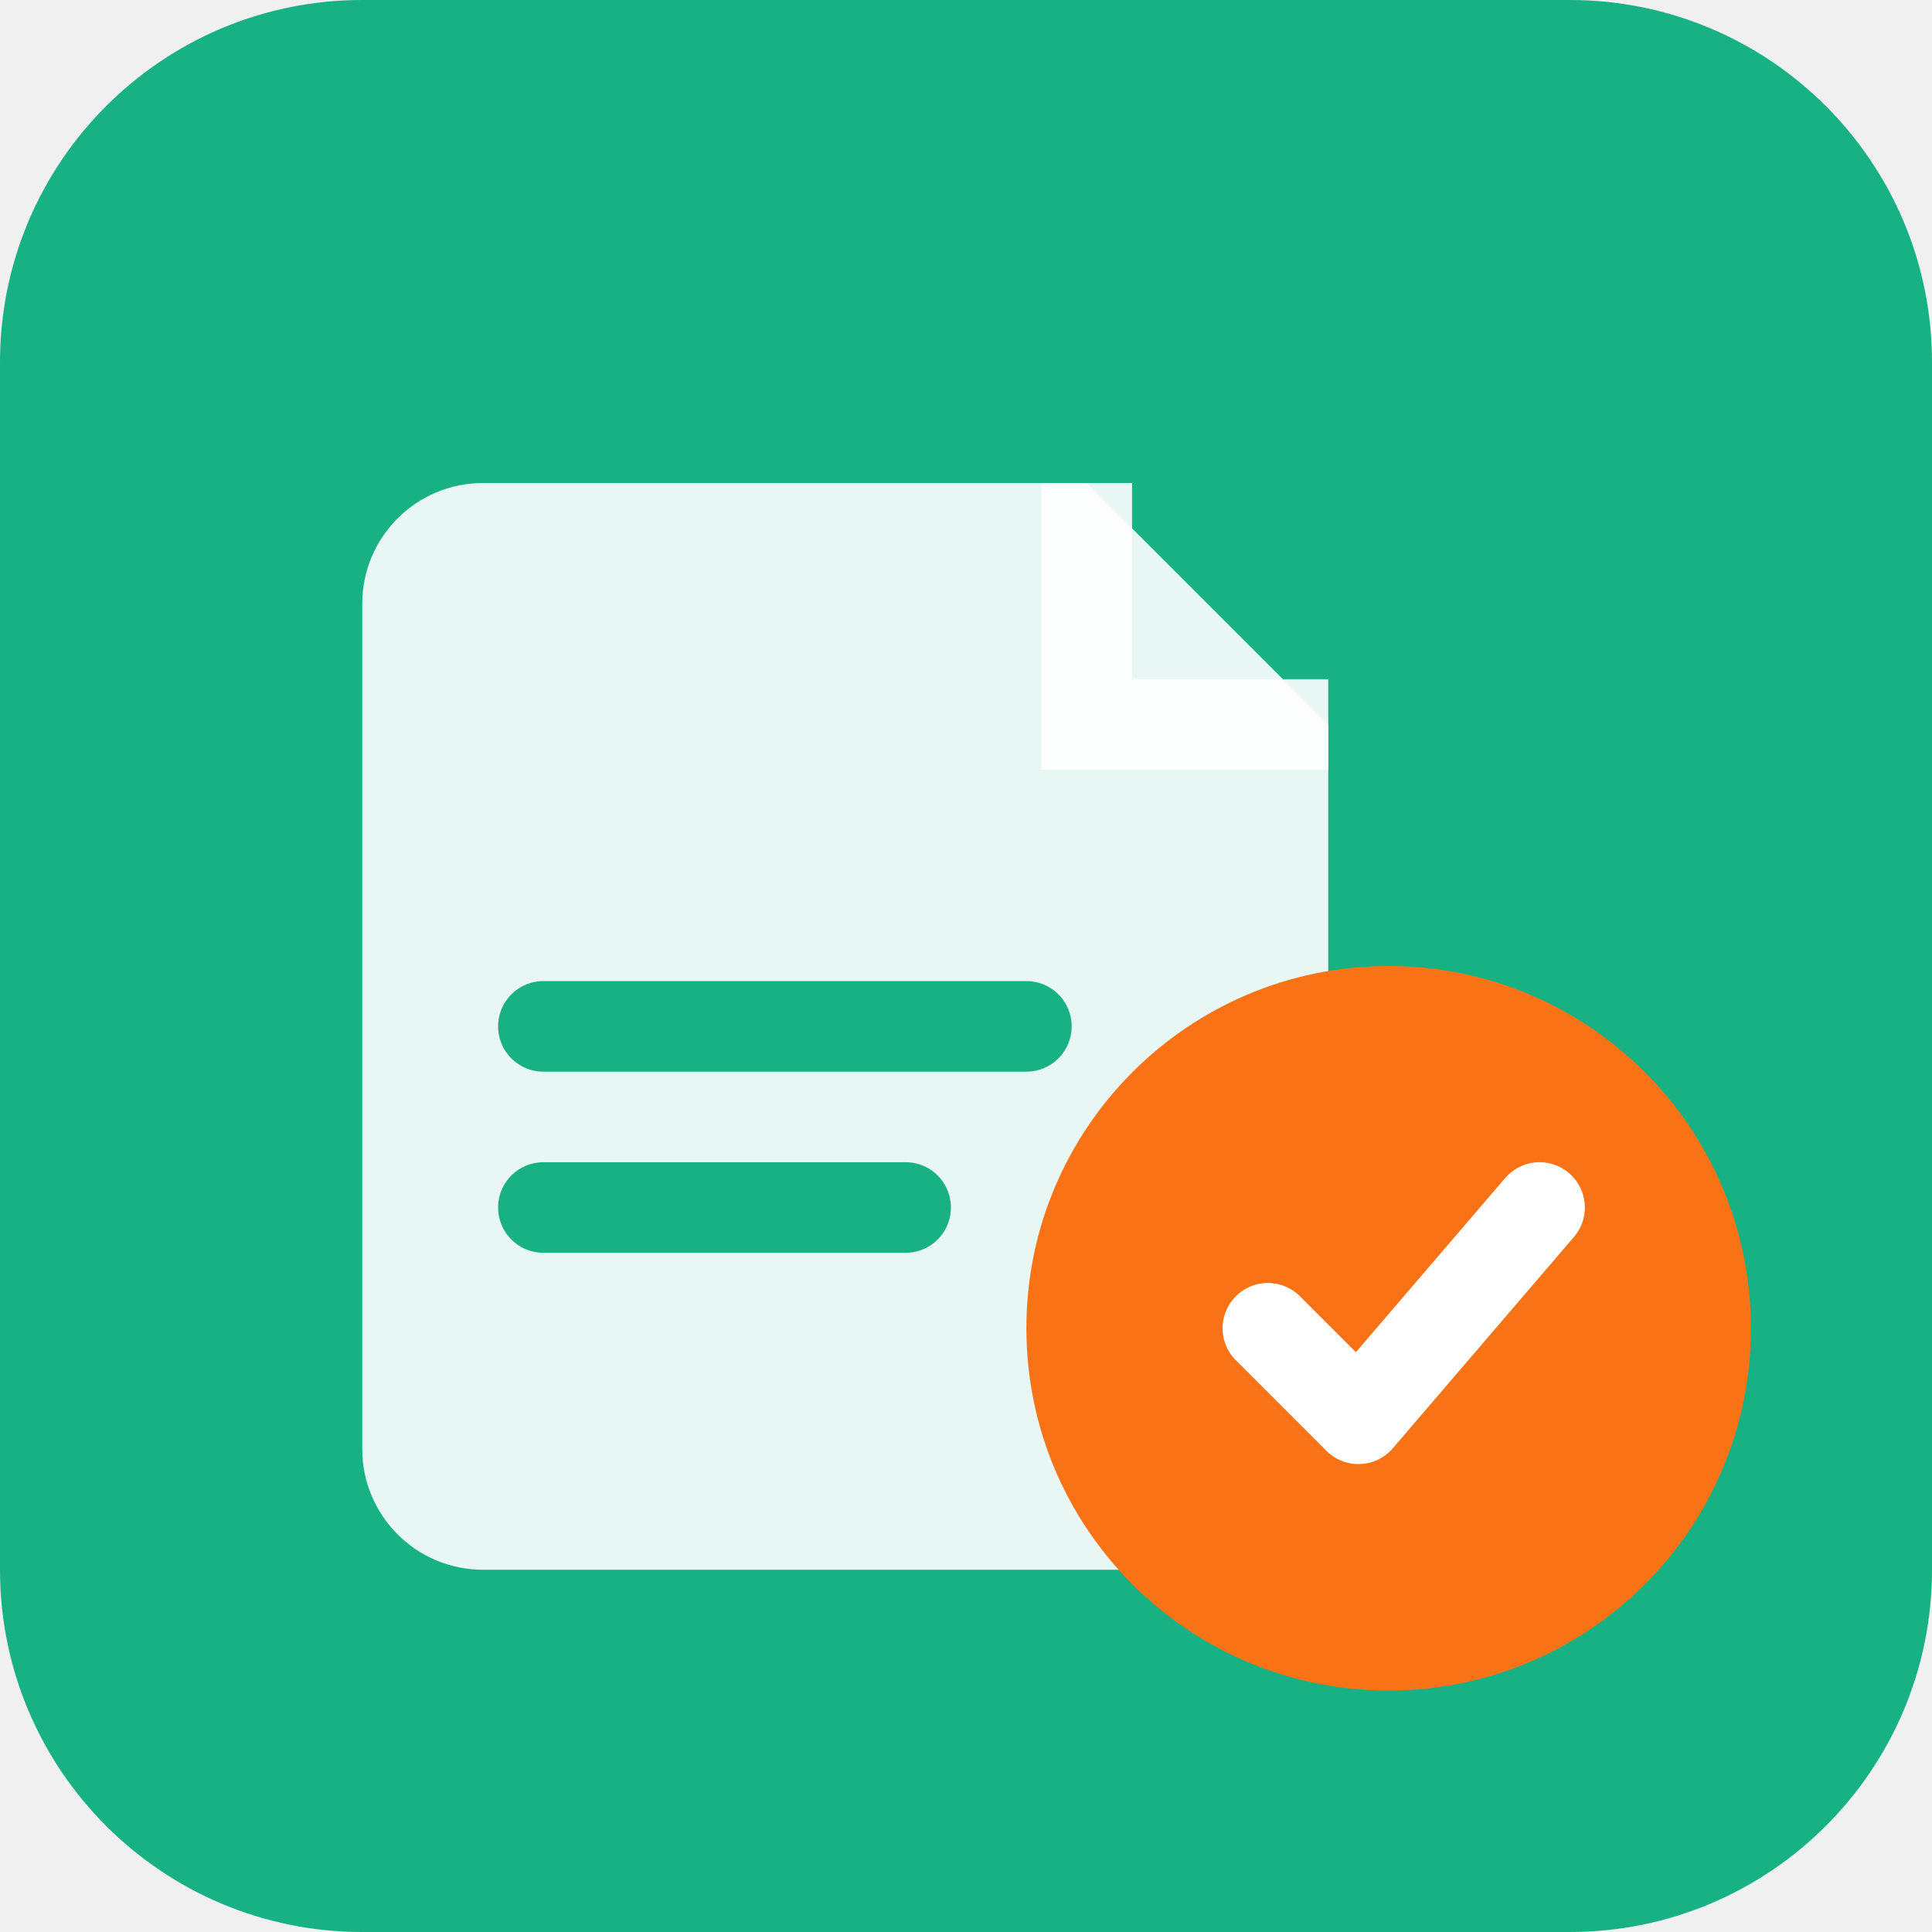
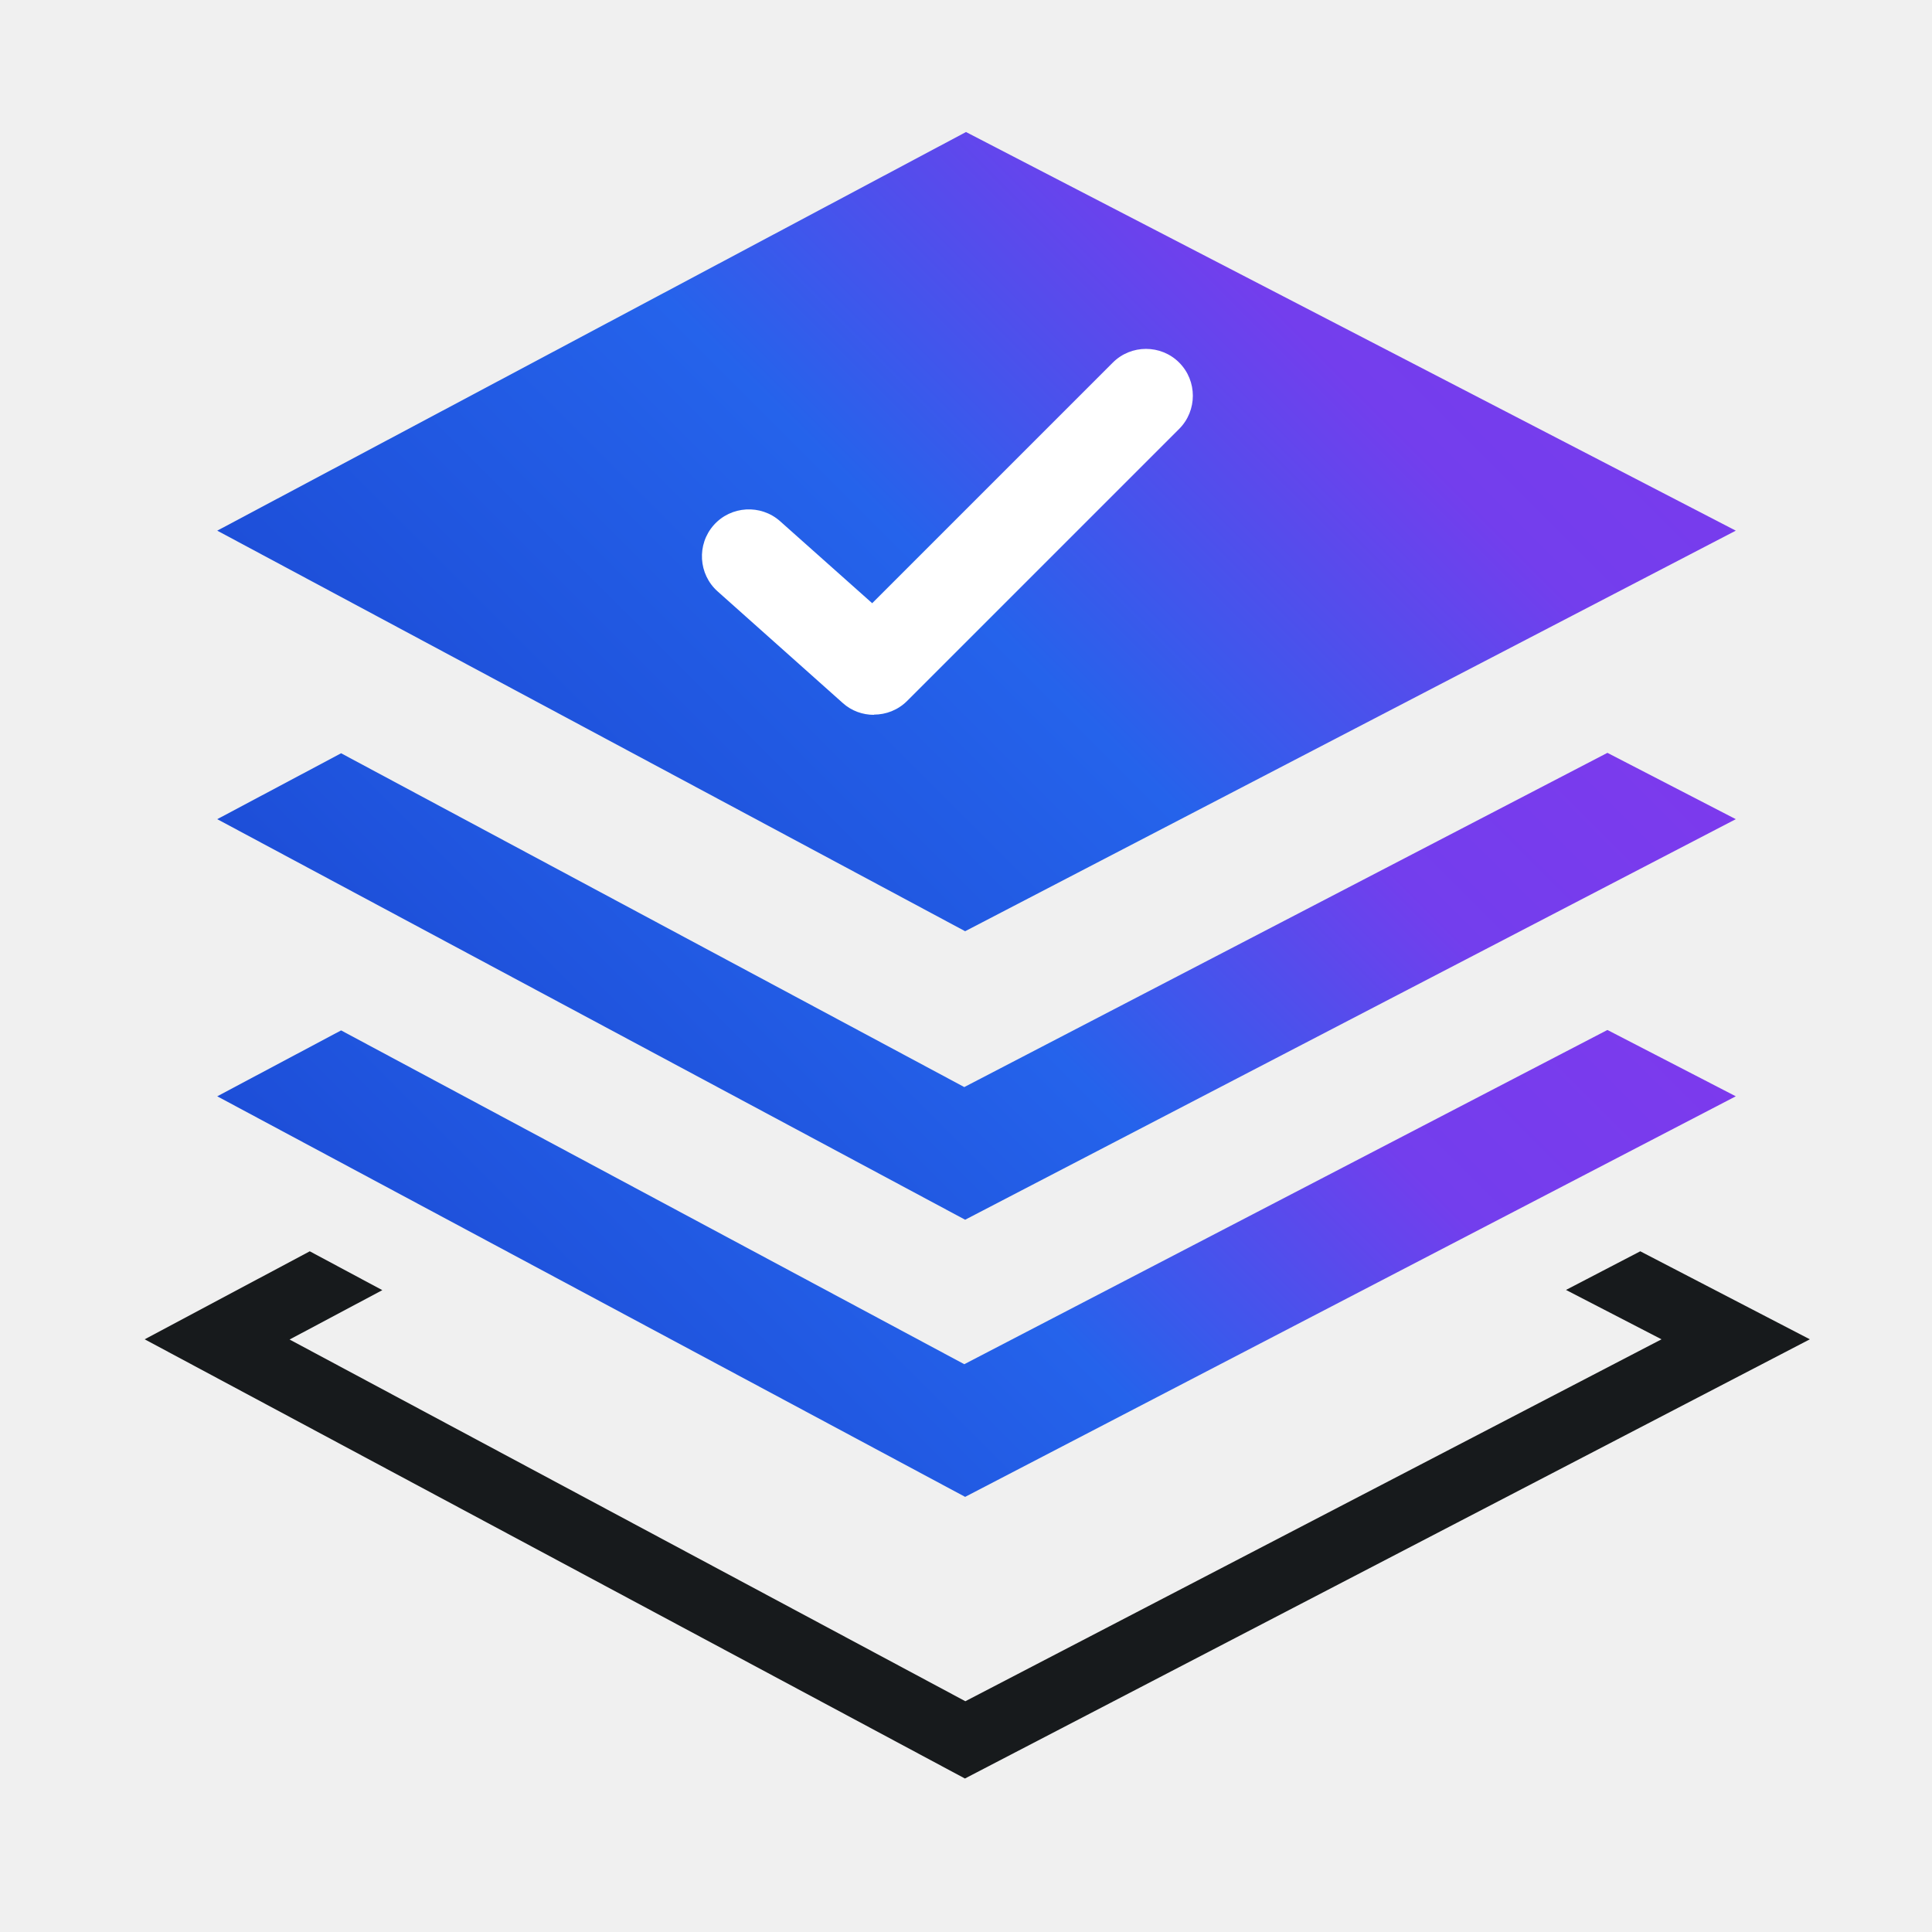
- <svg xmlns="http://www.w3.org/2000/svg" viewBox="0 0 32 32">
-   <rect width="32" height="32" rx="6" fill="#17b183" />
-   <path d="M8 8h10l4 4v12a2 2 0 0 1-2 2H8a2 2 0 0 1-2-2V10a2 2 0 0 1 2-2z" fill="white" opacity="0.9" />
-   <path d="M18 8v4h4" fill="none" stroke="white" stroke-width="1.5" opacity="0.9" />
-   <path d="M9 17h8M9 20h6" stroke="#17b183" stroke-width="1.5" stroke-linecap="round" />
-   <circle cx="23" cy="22" r="6" fill="#f97316" />
-   <path d="M21 22l1.5 1.5L25.5 20" fill="none" stroke="white" stroke-width="1.5" stroke-linecap="round" stroke-linejoin="round" />
+ <svg xmlns="http://www.w3.org/2000/svg" xmlns:xlink="http://www.w3.org/1999/xlink" viewBox="0 0 90 90">
+   <defs>
+     <linearGradient id="fg1" x1="27.8" y1="68.76" x2="63.17" y2="33.39" gradientUnits="userSpaceOnUse">
+       <stop offset="0" stop-color="#1d4ed8" />
+       <stop offset=".4" stop-color="#2563eb" />
+       <stop offset=".74" stop-color="#733eed" />
+       <stop offset="1" stop-color="#7c3aed" />
+     </linearGradient>
+     <linearGradient id="fg2" x1="27.8" y1="55.85" x2="63.17" y2="20.48" xlink:href="#fg1" />
+     <linearGradient id="fg3" x1="27.16" y1="43.05" x2="68.42" y2="1.78" xlink:href="#fg1" />
+   </defs>
+   <polygon fill="url(#fg1)" points="44.92 63.55 15.89 48 10.12 51.07 44.96 69.73 80.86 51.07 74.88 47.98 44.92 63.55" />
+   <polygon fill="url(#fg2)" points="44.92 50.64 15.89 35.09 10.12 38.16 44.96 56.82 80.86 38.16 74.88 35.07 44.92 50.64" />
+   <polygon fill="#171a1c" points="76.41 58.29 72.95 60.09 77.4 62.39 44.97 79.25 13.49 62.4 17.81 60.1 14.43 58.29 6.74 62.39 44.95 82.85 84.31 62.39 76.41 58.29" />
+   <polygon fill="url(#fg3)" points="10.12 24.72 44.96 43.38 80.86 24.72 45 6.15 10.12 24.72" />
+   <path fill="#fff" d="M40.71,33.3c-.52,0-1.04-.18-1.45-.55l-5.83-5.2c-.9-.8-.98-2.19-.18-3.09.8-.9,2.19-.98,3.09-.18l4.29,3.82,11.21-11.21c.85-.85,2.24-.85,3.09,0s.85,2.24,0,3.09l-12.67,12.67c-.43.43-.99.64-1.55.64Z" />
</svg>
